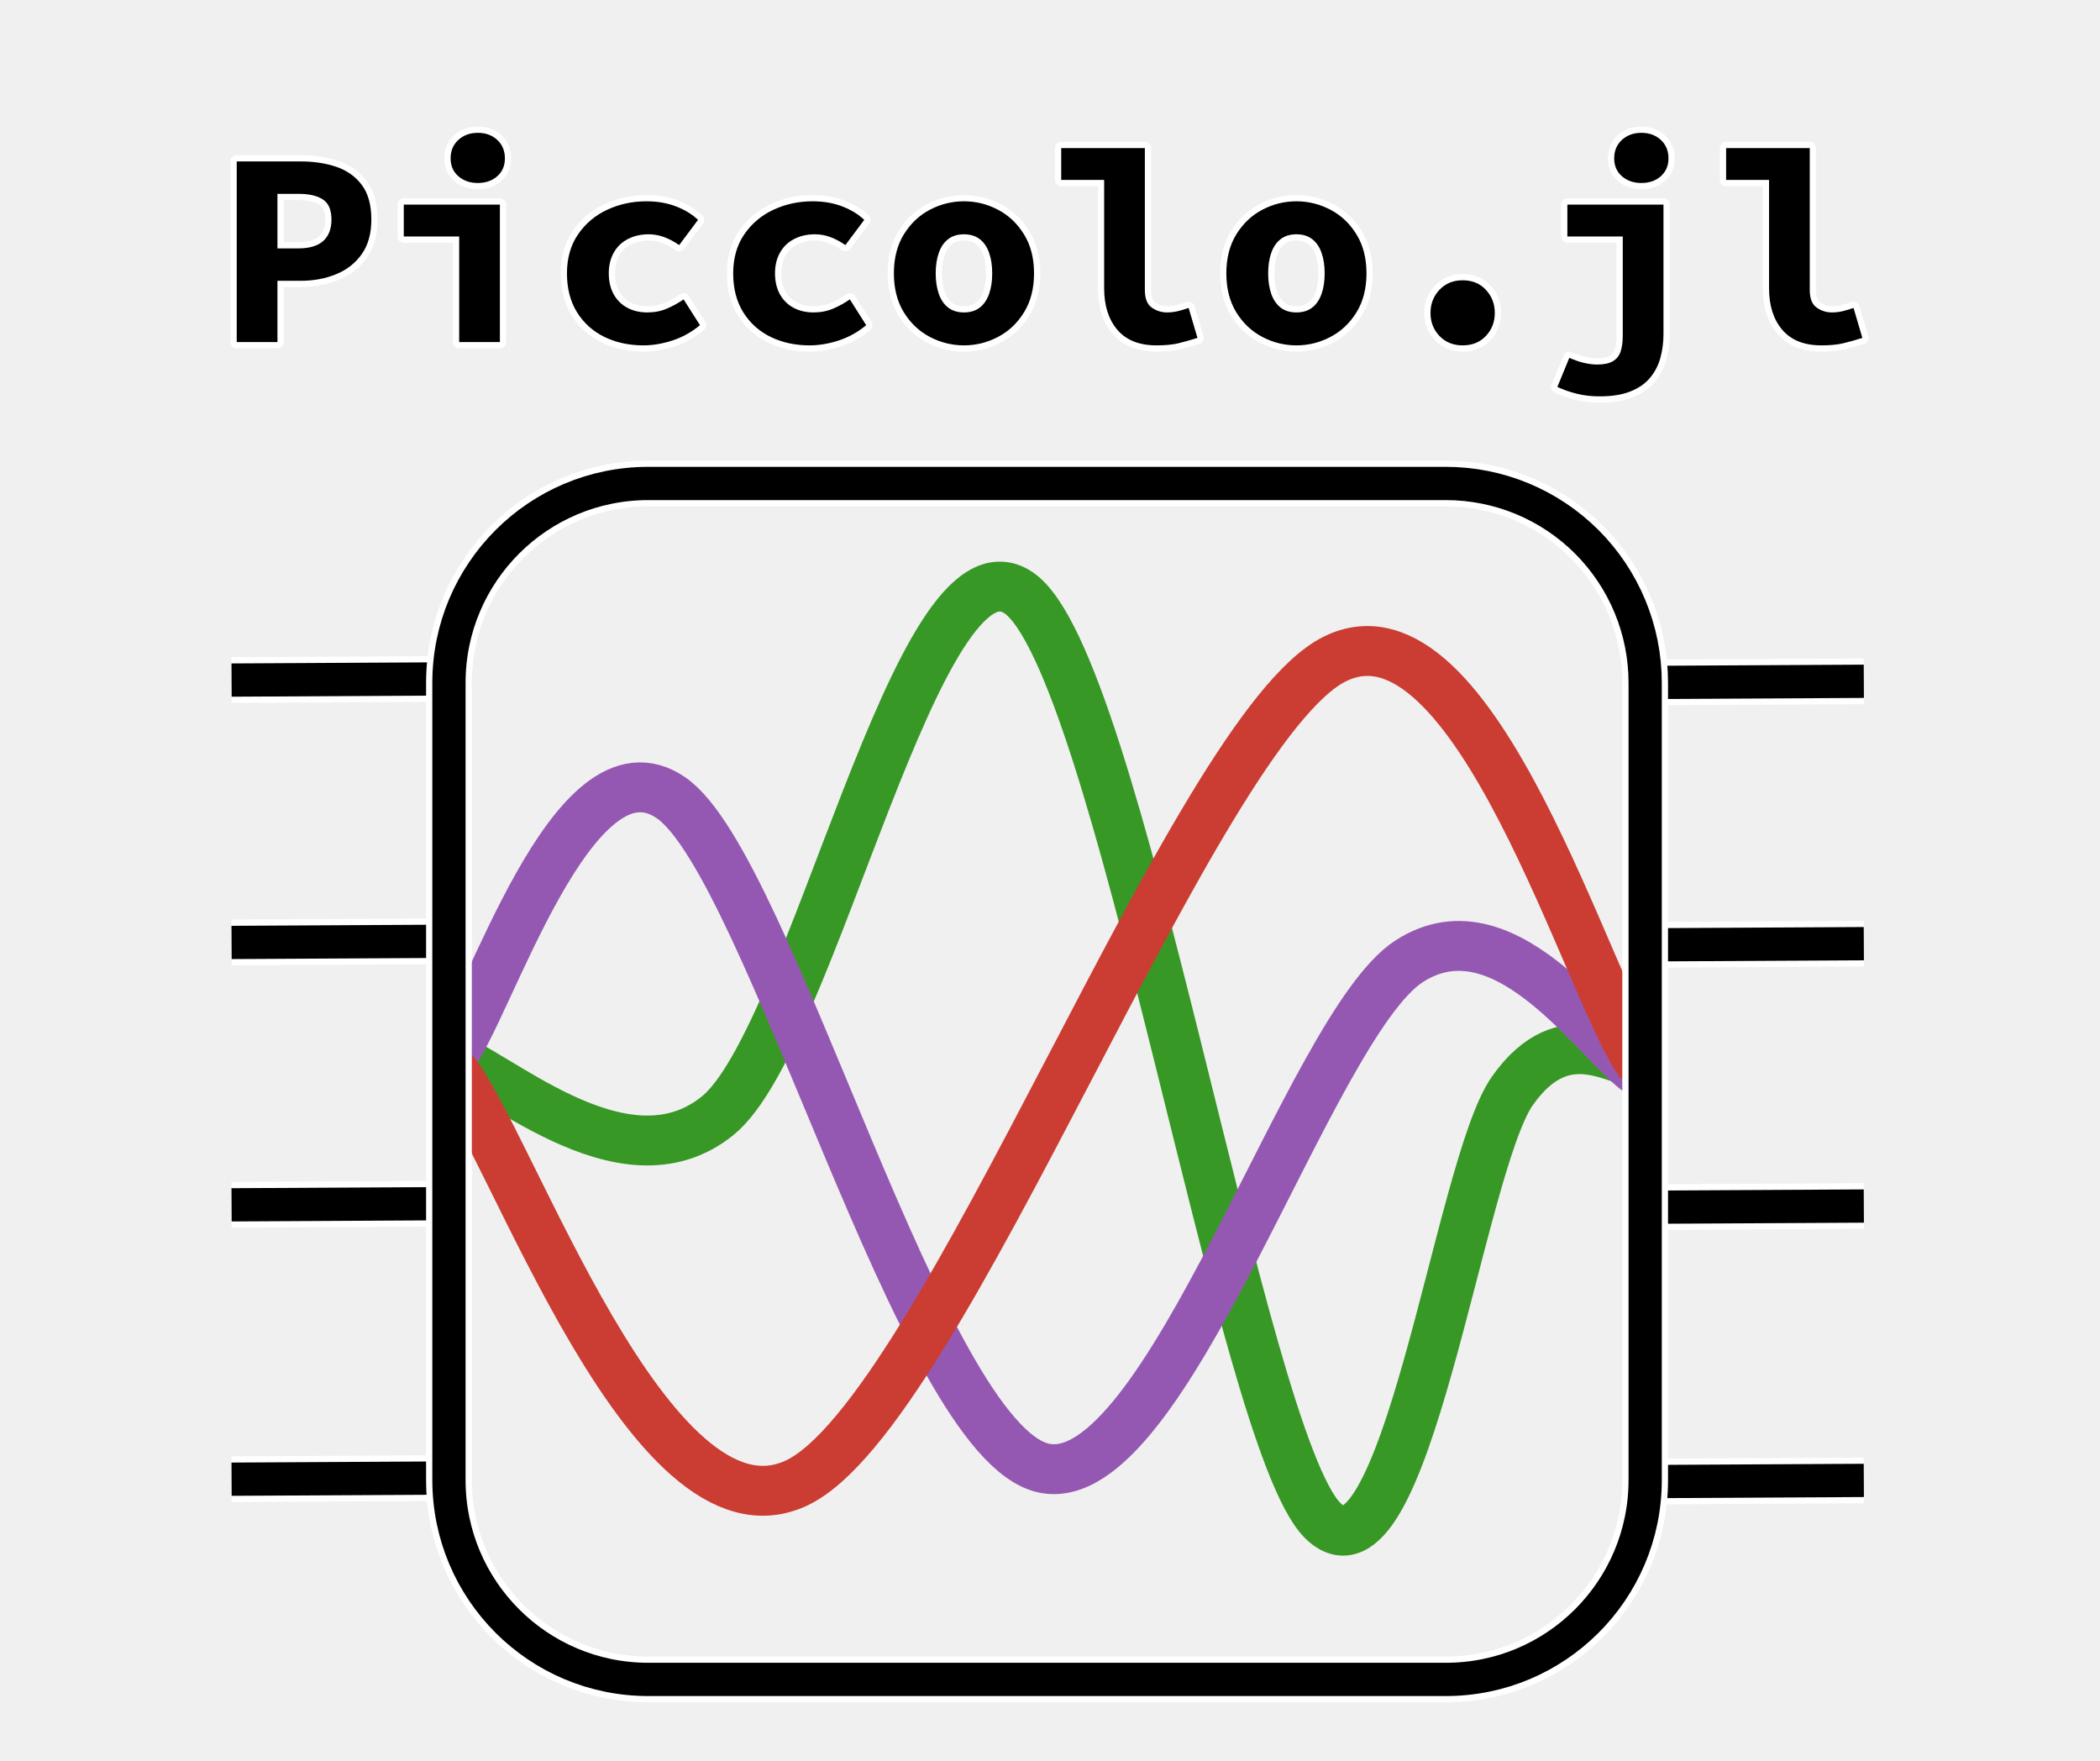
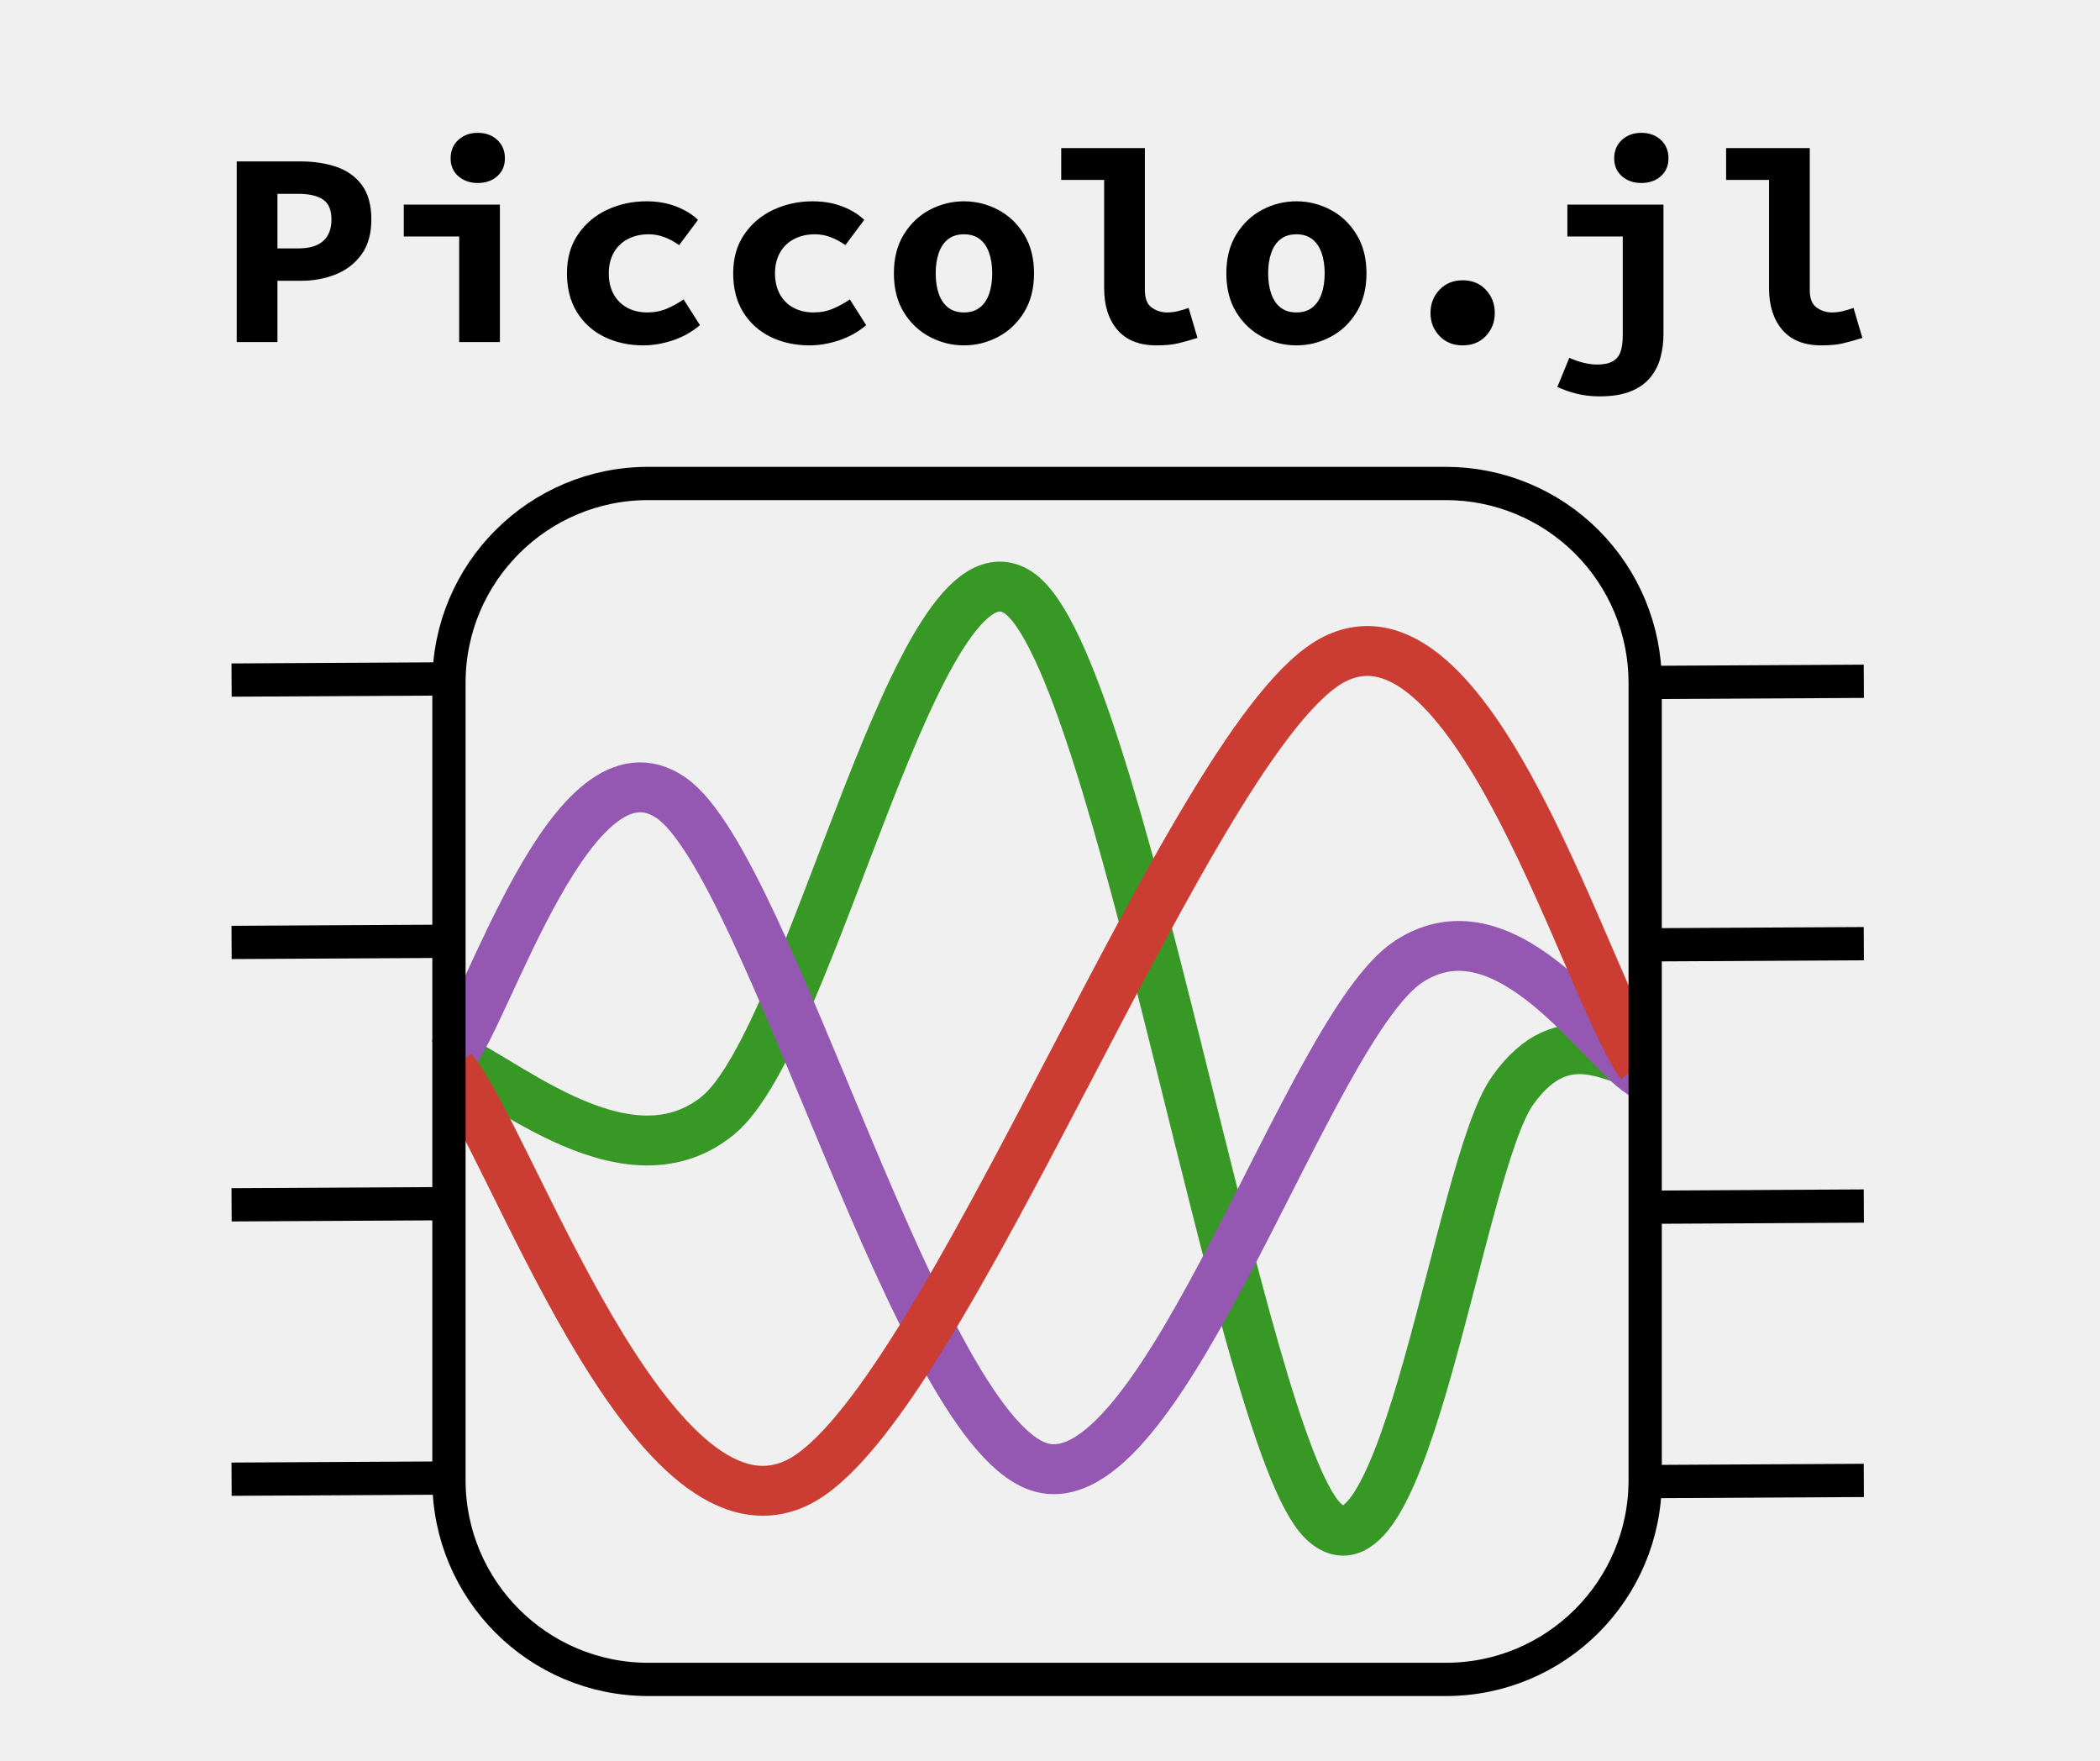
<svg xmlns="http://www.w3.org/2000/svg" version="1.1" viewBox="0.0 0.0 505.262 423.606" fill="none" stroke="none" stroke-linecap="square" stroke-miterlimit="10">
  <clipPath id="p.0">
    <path d="m0 0l505.262 0l0 423.606l-505.262 0l0 -423.606z" clip-rule="nonzero" />
  </clipPath>
  <g clip-path="url(#p.0)">
    <path fill="#000000" fill-opacity="0.0" d="m0 0l505.262 0l0 423.606l-505.262 0z" fill-rule="evenodd" />
    <path fill="#000000" fill-opacity="0.0" d="m55.717 163.591l52.315 -0.283" fill-rule="evenodd" />
-     <path stroke="#ffffff" stroke-width="11.0" stroke-linejoin="round" stroke-linecap="butt" d="m55.717 163.591l52.315 -0.283" fill-rule="evenodd" />
    <path stroke="#000000" stroke-width="8.0" stroke-linejoin="round" stroke-linecap="butt" d="m55.717 163.591l52.315 -0.283" fill-rule="evenodd" />
    <path fill="#000000" fill-opacity="0.0" d="m55.717 289.822l52.315 -0.283" fill-rule="evenodd" />
-     <path stroke="#ffffff" stroke-width="11.0" stroke-linejoin="round" stroke-linecap="butt" d="m55.717 289.822l52.315 -0.283" fill-rule="evenodd" />
    <path stroke="#000000" stroke-width="8.0" stroke-linejoin="round" stroke-linecap="butt" d="m55.717 289.822l52.315 -0.283" fill-rule="evenodd" />
    <path fill="#000000" fill-opacity="0.0" d="m55.717 355.822l52.315 -0.283" fill-rule="evenodd" />
-     <path stroke="#ffffff" stroke-width="11.0" stroke-linejoin="round" stroke-linecap="butt" d="m55.717 355.822l52.315 -0.283" fill-rule="evenodd" />
    <path stroke="#000000" stroke-width="8.0" stroke-linejoin="round" stroke-linecap="butt" d="m55.717 355.822l52.315 -0.283" fill-rule="evenodd" />
    <path fill="#000000" fill-opacity="0.0" d="m28.979 9.283l445.89 0l0 100.189l-445.89 0z" fill-rule="evenodd" />
-     <path fill="#000000" stroke="#ffffff" stroke-width="3" stroke-linejoin="round" paint-order="stroke" d="m56.955 82.283l0 -43.453l15.391 0q4.734 0 8.562 1.297q3.844 1.297 6.141 4.359q2.297 3.062 2.297 8.328q0 5.078 -2.328 8.344q-2.328 3.266 -6.203 4.828q-3.859 1.562 -8.469 1.562l-5.594 0l0 14.734l-9.797 0zm9.797 -22.531l5.0 0q4.062 0 6.031 -1.797q1.969 -1.797 1.969 -5.141q0 -3.453 -2.031 -4.812q-2.031 -1.375 -5.969 -1.375l-5.0 0l0 13.125zm43.728 22.531l0 -25.391l-13.328 0l0 -7.672l23.125 0l0 33.062l-9.797 0zm4.469 -38.266q-2.797 0 -4.672 -1.625q-1.859 -1.641 -1.859 -4.297q0 -2.734 1.859 -4.438q1.875 -1.703 4.672 -1.703q2.859 0 4.688 1.703q1.844 1.703 1.844 4.438q0 2.656 -1.844 4.297q-1.828 1.625 -4.688 1.625zm39.853 39.062q-5.203 0 -9.375 -2.031q-4.156 -2.031 -6.594 -5.922q-2.422 -3.906 -2.422 -9.375q0 -5.469 2.656 -9.359q2.672 -3.906 7.031 -5.938q4.375 -2.031 9.438 -2.031q3.938 0 7.125 1.234q3.203 1.234 5.281 3.234l-4.531 6.062q-1.938 -1.328 -3.703 -1.953q-1.766 -0.641 -3.641 -0.641q-2.797 0 -5.0 1.141q-2.188 1.125 -3.391 3.266q-1.203 2.125 -1.203 4.984q0 2.859 1.156 5.0q1.172 2.125 3.266 3.266q2.109 1.141 4.844 1.141q2.594 0 4.766 -0.938q2.172 -0.938 3.969 -2.203l3.938 6.203q-2.938 2.469 -6.578 3.672q-3.625 1.188 -7.031 1.188zm39.994 0q-5.203 0 -9.375 -2.031q-4.156 -2.031 -6.594 -5.922q-2.422 -3.906 -2.422 -9.375q0 -5.469 2.656 -9.359q2.672 -3.906 7.031 -5.938q4.375 -2.031 9.438 -2.031q3.938 0 7.125 1.234q3.203 1.234 5.281 3.234l-4.531 6.062q-1.938 -1.328 -3.703 -1.953q-1.766 -0.641 -3.641 -0.641q-2.797 0 -5.0 1.141q-2.188 1.125 -3.391 3.266q-1.203 2.125 -1.203 4.984q0 2.859 1.156 5.0q1.172 2.125 3.266 3.266q2.109 1.141 4.844 1.141q2.594 0 4.766 -0.938q2.172 -0.938 3.969 -2.203l3.938 6.203q-2.938 2.469 -6.578 3.672q-3.625 1.188 -7.031 1.188zm37.134 0q-4.328 0 -8.203 -2.031q-3.859 -2.031 -6.266 -5.922q-2.391 -3.906 -2.391 -9.375q0 -5.469 2.391 -9.359q2.406 -3.906 6.266 -5.938q3.875 -2.031 8.203 -2.031q4.328 0 8.188 2.031q3.875 2.031 6.266 5.938q2.406 3.891 2.406 9.359q0 5.469 -2.406 9.375q-2.391 3.891 -6.266 5.922q-3.859 2.031 -8.188 2.031zm0 -7.922q2.266 0 3.766 -1.141q1.5 -1.141 2.266 -3.266q0.766 -2.141 0.766 -5.0q0 -2.859 -0.766 -4.984q-0.766 -2.141 -2.266 -3.266q-1.5 -1.141 -3.766 -1.141q-2.266 0 -3.766 1.141q-1.5 1.125 -2.266 3.266q-0.766 2.125 -0.766 4.984q0 2.859 0.766 5.0q0.766 2.125 2.266 3.266q1.5 1.141 3.766 1.141zm46.322 7.922q-6.203 0 -9.406 -3.734q-3.188 -3.734 -3.188 -10.0l0 -26.062l-10.328 0l0 -7.656l20.125 0l0 34.125q0 3.062 1.656 4.234q1.672 1.172 3.672 1.172q1.203 0 2.438 -0.266q1.234 -0.281 2.766 -0.812l2.125 7.203q-2.531 0.797 -4.625 1.297q-2.094 0.5 -5.234 0.5zm33.666 0q-4.328 0 -8.203 -2.031q-3.859 -2.031 -6.266 -5.922q-2.391 -3.906 -2.391 -9.375q0 -5.469 2.391 -9.359q2.406 -3.906 6.266 -5.938q3.875 -2.031 8.203 -2.031q4.328 0 8.188 2.031q3.875 2.031 6.266 5.938q2.406 3.891 2.406 9.359q0 5.469 -2.406 9.375q-2.391 3.891 -6.266 5.922q-3.859 2.031 -8.188 2.031zm0 -7.922q2.266 0 3.766 -1.141q1.5 -1.141 2.266 -3.266q0.766 -2.141 0.766 -5.0q0 -2.859 -0.766 -4.984q-0.766 -2.141 -2.266 -3.266q-1.5 -1.141 -3.766 -1.141q-2.266 0 -3.766 1.141q-1.5 1.125 -2.266 3.266q-0.766 2.125 -0.766 4.984q0 2.859 0.766 5.0q0.766 2.125 2.266 3.266q1.5 1.141 3.766 1.141zm39.994 7.922q-3.406 0 -5.578 -2.266q-2.156 -2.266 -2.156 -5.531q0 -3.266 2.156 -5.562q2.172 -2.297 5.578 -2.297q3.469 0 5.594 2.297q2.141 2.297 2.141 5.562q0 3.266 -2.141 5.531q-2.125 2.266 -5.594 2.266zm32.994 12.266q-3.062 0 -5.562 -0.641q-2.5 -0.625 -4.641 -1.625l2.875 -7.0q2.0 0.875 3.625 1.234q1.641 0.375 3.094 0.375q2.406 0 3.734 -0.781q1.344 -0.766 1.875 -2.297q0.531 -1.531 0.531 -3.922l0 -23.797l-13.328 0l0 -7.672l23.125 0l0 31.062q0 3.062 -0.734 5.766q-0.734 2.703 -2.469 4.797q-1.734 2.109 -4.703 3.297q-2.953 1.203 -7.422 1.203zm10.0 -51.328q-2.797 0 -4.672 -1.625q-1.859 -1.641 -1.859 -4.297q0 -2.734 1.859 -4.438q1.875 -1.703 4.672 -1.703q2.859 0 4.688 1.703q1.844 1.703 1.844 4.438q0 2.656 -1.844 4.297q-1.828 1.625 -4.688 1.625zm43.322 39.062q-6.203 0 -9.406 -3.734q-3.188 -3.734 -3.188 -10.0l0 -26.062l-10.328 0l0 -7.656l20.125 0l0 34.125q0 3.062 1.656 4.234q1.672 1.172 3.672 1.172q1.203 0 2.438 -0.266q1.234 -0.281 2.766 -0.812l2.125 7.203q-2.531 0.797 -4.625 1.297q-2.094 0.5 -5.234 0.5z" fill-rule="nonzero" />
+     <path fill="#000000" d="m56.955 82.283l0 -43.453l15.391 0q4.734 0 8.562 1.297q3.844 1.297 6.141 4.359q2.297 3.062 2.297 8.328q0 5.078 -2.328 8.344q-2.328 3.266 -6.203 4.828q-3.859 1.562 -8.469 1.562l-5.594 0l0 14.734l-9.797 0zm9.797 -22.531l5.0 0q4.062 0 6.031 -1.797q1.969 -1.797 1.969 -5.141q0 -3.453 -2.031 -4.812q-2.031 -1.375 -5.969 -1.375l-5.0 0l0 13.125zm43.728 22.531l0 -25.391l-13.328 0l0 -7.672l23.125 0l0 33.062l-9.797 0zm4.469 -38.266q-2.797 0 -4.672 -1.625q-1.859 -1.641 -1.859 -4.297q0 -2.734 1.859 -4.438q1.875 -1.703 4.672 -1.703q2.859 0 4.688 1.703q1.844 1.703 1.844 4.438q0 2.656 -1.844 4.297q-1.828 1.625 -4.688 1.625zm39.853 39.062q-5.203 0 -9.375 -2.031q-4.156 -2.031 -6.594 -5.922q-2.422 -3.906 -2.422 -9.375q0 -5.469 2.656 -9.359q2.672 -3.906 7.031 -5.938q4.375 -2.031 9.438 -2.031q3.938 0 7.125 1.234q3.203 1.234 5.281 3.234l-4.531 6.062q-1.938 -1.328 -3.703 -1.953q-1.766 -0.641 -3.641 -0.641q-2.797 0 -5.0 1.141q-2.188 1.125 -3.391 3.266q-1.203 2.125 -1.203 4.984q0 2.859 1.156 5.0q1.172 2.125 3.266 3.266q2.109 1.141 4.844 1.141q2.594 0 4.766 -0.938q2.172 -0.938 3.969 -2.203l3.938 6.203q-2.938 2.469 -6.578 3.672q-3.625 1.188 -7.031 1.188zm39.994 0q-5.203 0 -9.375 -2.031q-4.156 -2.031 -6.594 -5.922q-2.422 -3.906 -2.422 -9.375q0 -5.469 2.656 -9.359q2.672 -3.906 7.031 -5.938q4.375 -2.031 9.438 -2.031q3.938 0 7.125 1.234q3.203 1.234 5.281 3.234l-4.531 6.062q-1.938 -1.328 -3.703 -1.953q-1.766 -0.641 -3.641 -0.641q-2.797 0 -5.0 1.141q-2.188 1.125 -3.391 3.266q-1.203 2.125 -1.203 4.984q0 2.859 1.156 5.0q1.172 2.125 3.266 3.266q2.109 1.141 4.844 1.141q2.594 0 4.766 -0.938q2.172 -0.938 3.969 -2.203l3.938 6.203q-2.938 2.469 -6.578 3.672q-3.625 1.188 -7.031 1.188zm37.134 0q-4.328 0 -8.203 -2.031q-3.859 -2.031 -6.266 -5.922q-2.391 -3.906 -2.391 -9.375q0 -5.469 2.391 -9.359q2.406 -3.906 6.266 -5.938q3.875 -2.031 8.203 -2.031q4.328 0 8.188 2.031q3.875 2.031 6.266 5.938q2.406 3.891 2.406 9.359q0 5.469 -2.406 9.375q-2.391 3.891 -6.266 5.922q-3.859 2.031 -8.188 2.031zm0 -7.922q2.266 0 3.766 -1.141q1.5 -1.141 2.266 -3.266q0.766 -2.141 0.766 -5.0q0 -2.859 -0.766 -4.984q-0.766 -2.141 -2.266 -3.266q-1.5 -1.141 -3.766 -1.141q-2.266 0 -3.766 1.141q-1.5 1.125 -2.266 3.266q-0.766 2.125 -0.766 4.984q0 2.859 0.766 5.0q0.766 2.125 2.266 3.266q1.5 1.141 3.766 1.141zm46.322 7.922q-6.203 0 -9.406 -3.734q-3.188 -3.734 -3.188 -10.0l0 -26.062l-10.328 0l0 -7.656l20.125 0l0 34.125q0 3.062 1.656 4.234q1.672 1.172 3.672 1.172q1.203 0 2.438 -0.266q1.234 -0.281 2.766 -0.812l2.125 7.203q-2.531 0.797 -4.625 1.297q-2.094 0.5 -5.234 0.5zm33.666 0q-4.328 0 -8.203 -2.031q-3.859 -2.031 -6.266 -5.922q-2.391 -3.906 -2.391 -9.375q0 -5.469 2.391 -9.359q2.406 -3.906 6.266 -5.938q3.875 -2.031 8.203 -2.031q4.328 0 8.188 2.031q3.875 2.031 6.266 5.938q2.406 3.891 2.406 9.359q0 5.469 -2.406 9.375q-2.391 3.891 -6.266 5.922q-3.859 2.031 -8.188 2.031zm0 -7.922q2.266 0 3.766 -1.141q1.5 -1.141 2.266 -3.266q0.766 -2.141 0.766 -5.0q0 -2.859 -0.766 -4.984q-0.766 -2.141 -2.266 -3.266q-1.5 -1.141 -3.766 -1.141q-2.266 0 -3.766 1.141q-1.5 1.125 -2.266 3.266q-0.766 2.125 -0.766 4.984q0 2.859 0.766 5.0q0.766 2.125 2.266 3.266q1.5 1.141 3.766 1.141zm39.994 7.922q-3.406 0 -5.578 -2.266q-2.156 -2.266 -2.156 -5.531q0 -3.266 2.156 -5.562q2.172 -2.297 5.578 -2.297q3.469 0 5.594 2.297q2.141 2.297 2.141 5.562q0 3.266 -2.141 5.531q-2.125 2.266 -5.594 2.266zm32.994 12.266q-3.062 0 -5.562 -0.641q-2.5 -0.625 -4.641 -1.625l2.875 -7.0q2.0 0.875 3.625 1.234q1.641 0.375 3.094 0.375q2.406 0 3.734 -0.781q1.344 -0.766 1.875 -2.297q0.531 -1.531 0.531 -3.922l0 -23.797l-13.328 0l0 -7.672l23.125 0l0 31.062q0 3.062 -0.734 5.766q-0.734 2.703 -2.469 4.797q-1.734 2.109 -4.703 3.297q-2.953 1.203 -7.422 1.203zm10.0 -51.328q-2.797 0 -4.672 -1.625q-1.859 -1.641 -1.859 -4.297q0 -2.734 1.859 -4.438q1.875 -1.703 4.672 -1.703q2.859 0 4.688 1.703q1.844 1.703 1.844 4.438q0 2.656 -1.844 4.297q-1.828 1.625 -4.688 1.625zm43.322 39.062q-6.203 0 -9.406 -3.734q-3.188 -3.734 -3.188 -10.0l0 -26.062l-10.328 0l0 -7.656l20.125 0l0 34.125q0 3.062 1.656 4.234q1.672 1.172 3.672 1.172q1.203 0 2.438 -0.266q1.234 -0.281 2.766 -0.812l2.125 7.203q-2.531 0.797 -4.625 1.297q-2.094 0.5 -5.234 0.5z" fill-rule="nonzero" />
    <path fill="#000000" fill-opacity="0.0" d="m55.717 226.706l52.315 -0.283" fill-rule="evenodd" />
-     <path stroke="#ffffff" stroke-width="11.0" stroke-linejoin="round" stroke-linecap="butt" d="m55.717 226.706l52.315 -0.283" fill-rule="evenodd" />
    <path stroke="#000000" stroke-width="8.0" stroke-linejoin="round" stroke-linecap="butt" d="m55.717 226.706l52.315 -0.283" fill-rule="evenodd" />
    <path fill="#000000" fill-opacity="0.0" d="m107.039 253.871c10.933 2.425 42.597 33.1 65.596 14.549c22.999 -18.551 48.141 -142.067 72.396 -125.856c24.255 16.212 53.336 203.14 73.136 223.126c19.801 19.986 32.826 -84.843 45.667 -103.21c12.84 -18.367 26.146 -5.829 31.375 -6.995" fill-rule="evenodd" />
    <path stroke="#389826" stroke-width="12.0" stroke-linejoin="round" stroke-linecap="butt" d="m107.039 253.871c10.933 2.425 42.597 33.1 65.596 14.549c22.999 -18.551 48.141 -142.067 72.396 -125.856c24.255 16.212 53.336 203.14 73.136 223.126c19.801 19.986 32.826 -84.843 45.667 -103.21c12.84 -18.367 26.146 -5.829 31.375 -6.995" fill-rule="evenodd" />
    <path fill="#000000" fill-opacity="0.0" d="m108.407 254.313c8.849 -10.395 29.317 -78.844 53.092 -62.373c23.775 16.471 59.983 154.64 89.559 161.199c29.577 6.559 63.785 -106.107 87.9 -121.845c24.115 -15.738 47.325 22.848 56.79 27.417" fill-rule="evenodd" />
    <path stroke="#9558b2" stroke-width="12.0" stroke-linejoin="round" stroke-linecap="butt" d="m108.407 254.313c8.849 -10.395 29.317 -78.844 53.092 -62.373c23.775 16.471 59.983 154.64 89.559 161.199c29.577 6.559 63.785 -106.107 87.9 -121.845c24.115 -15.738 47.325 22.848 56.79 27.417" fill-rule="evenodd" />
    <path fill="#000000" fill-opacity="0.0" d="m396.123 164.167l52.315 -0.283" fill-rule="evenodd" />
-     <path stroke="#ffffff" stroke-width="11.0" stroke-linejoin="round" stroke-linecap="butt" d="m396.123 164.167l52.315 -0.283" fill-rule="evenodd" />
    <path stroke="#000000" stroke-width="8.0" stroke-linejoin="round" stroke-linecap="butt" d="m396.123 164.167l52.315 -0.283" fill-rule="evenodd" />
    <path fill="#000000" fill-opacity="0.0" d="m108.78 257.283c13.798 16.583 47.397 115.955 82.79 99.496c35.393 -16.459 95.694 -181.45 129.57 -198.252c33.876 -16.802 61.404 81.201 73.685 97.441" fill-rule="evenodd" />
    <path stroke="#cb3c33" stroke-width="12.0" stroke-linejoin="round" stroke-linecap="butt" d="m108.78 257.283c13.798 16.583 47.397 115.955 82.79 99.496c35.393 -16.459 95.694 -181.45 129.57 -198.252c33.876 -16.802 61.404 81.201 73.685 97.441" fill-rule="evenodd" />
    <path fill="#000000" fill-opacity="0.0" d="m396.123 290.398l52.315 -0.283" fill-rule="evenodd" />
-     <path stroke="#ffffff" stroke-width="11.0" stroke-linejoin="round" stroke-linecap="butt" d="m396.123 290.398l52.315 -0.283" fill-rule="evenodd" />
    <path stroke="#000000" stroke-width="8.0" stroke-linejoin="round" stroke-linecap="butt" d="m396.123 290.398l52.315 -0.283" fill-rule="evenodd" />
    <path fill="#000000" fill-opacity="0.0" d="m396.123 356.398l52.315 -0.283" fill-rule="evenodd" />
-     <path stroke="#ffffff" stroke-width="11.0" stroke-linejoin="round" stroke-linecap="butt" d="m396.123 356.398l52.315 -0.283" fill-rule="evenodd" />
    <path stroke="#000000" stroke-width="8.0" stroke-linejoin="round" stroke-linecap="butt" d="m396.123 356.398l52.315 -0.283" fill-rule="evenodd" />
    <path fill="#000000" fill-opacity="0.0" d="m396.123 227.282l52.315 -0.283" fill-rule="evenodd" />
-     <path stroke="#ffffff" stroke-width="11.0" stroke-linejoin="round" stroke-linecap="butt" d="m396.123 227.282l52.315 -0.283" fill-rule="evenodd" />
    <path stroke="#000000" stroke-width="8.0" stroke-linejoin="round" stroke-linecap="butt" d="m396.123 227.282l52.315 -0.283" fill-rule="evenodd" />
    <path fill="#000000" fill-opacity="0.0" d="m108.018 164.248l0 0c0 -26.481 21.467 -47.948 47.948 -47.948l191.914 0l0 0c12.717 0 24.913 5.052 33.905 14.044c8.992 8.992 14.044 21.188 14.044 33.905l0 191.788c0 26.481 -21.467 47.948 -47.948 47.948l-191.914 0c-26.481 0 -47.948 -21.467 -47.948 -47.948z" fill-rule="evenodd" />
-     <path stroke="#ffffff" stroke-width="11.0" stroke-linejoin="round" stroke-linecap="butt" d="m108.018 164.248l0 0c0 -26.481 21.467 -47.948 47.948 -47.948l191.914 0l0 0c12.717 0 24.913 5.052 33.905 14.044c8.992 8.992 14.044 21.188 14.044 33.905l0 191.788c0 26.481 -21.467 47.948 -47.948 47.948l-191.914 0c-26.481 0 -47.948 -21.467 -47.948 -47.948z" fill-rule="evenodd" />
    <path stroke="#000000" stroke-width="8.0" stroke-linejoin="round" stroke-linecap="butt" d="m108.018 164.248l0 0c0 -26.481 21.467 -47.948 47.948 -47.948l191.914 0l0 0c12.717 0 24.913 5.052 33.905 14.044c8.992 8.992 14.044 21.188 14.044 33.905l0 191.788c0 26.481 -21.467 47.948 -47.948 47.948l-191.914 0c-26.481 0 -47.948 -21.467 -47.948 -47.948z" fill-rule="evenodd" />
  </g>
</svg>
